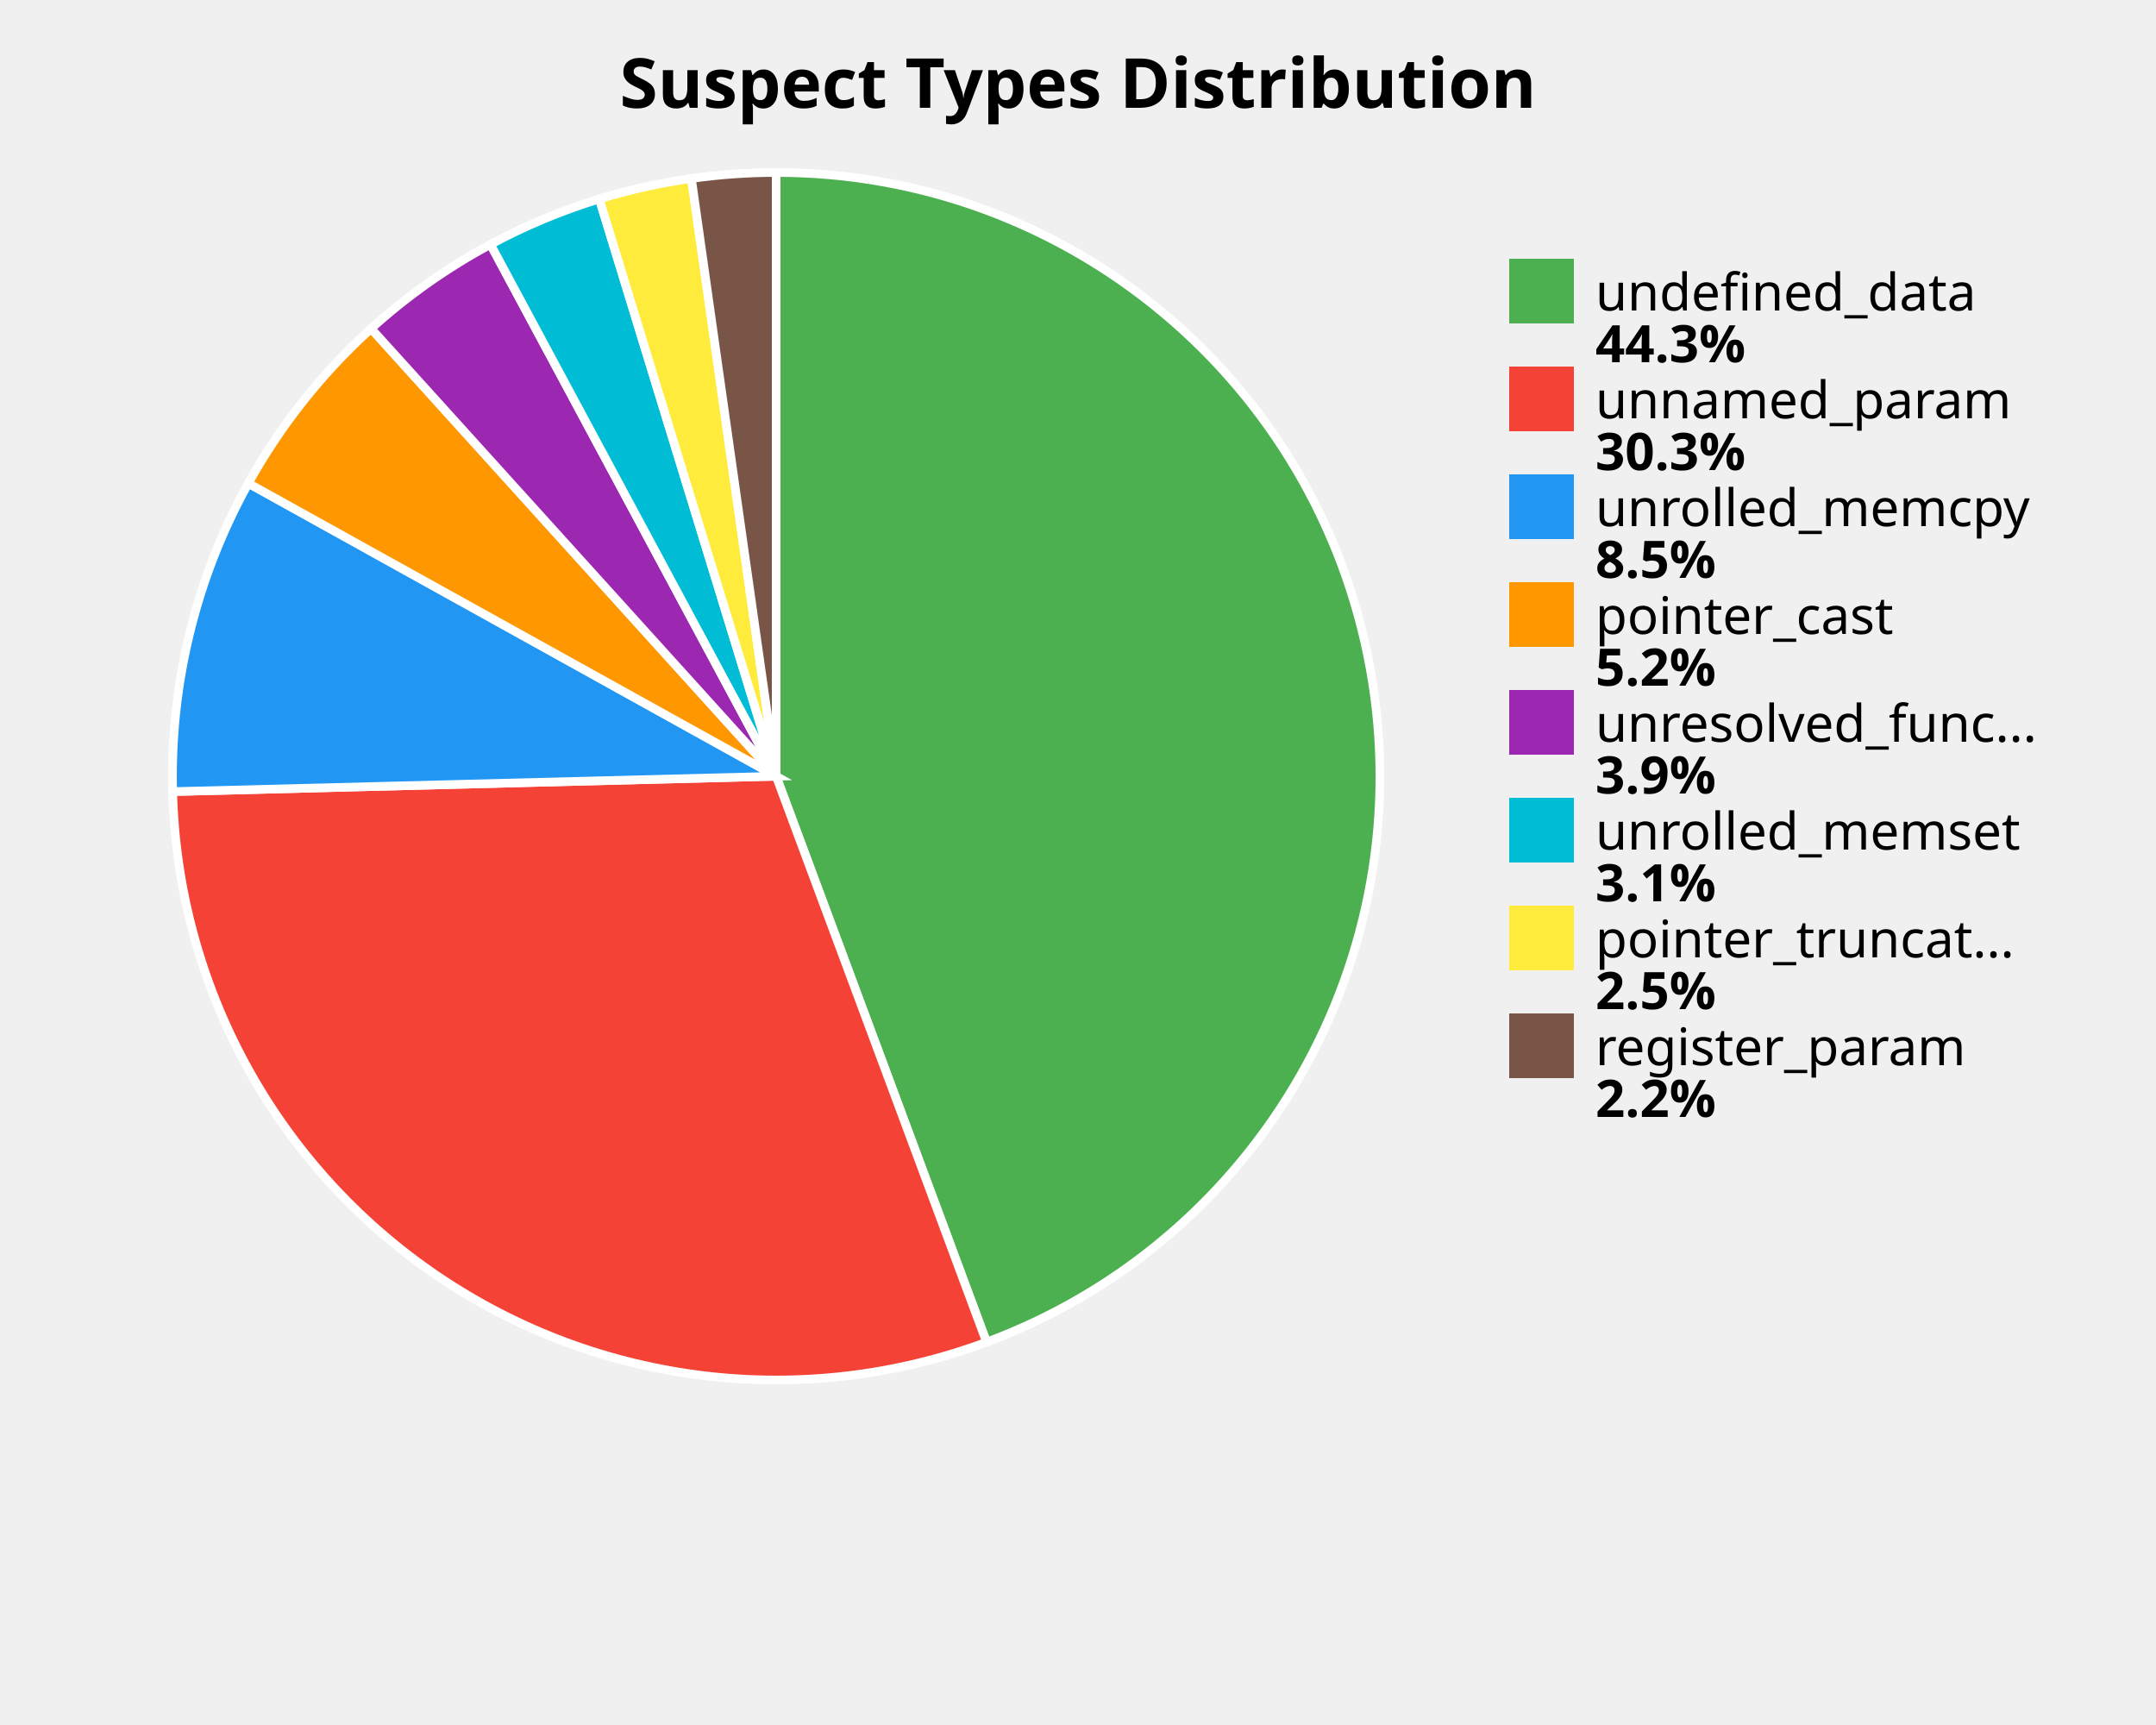
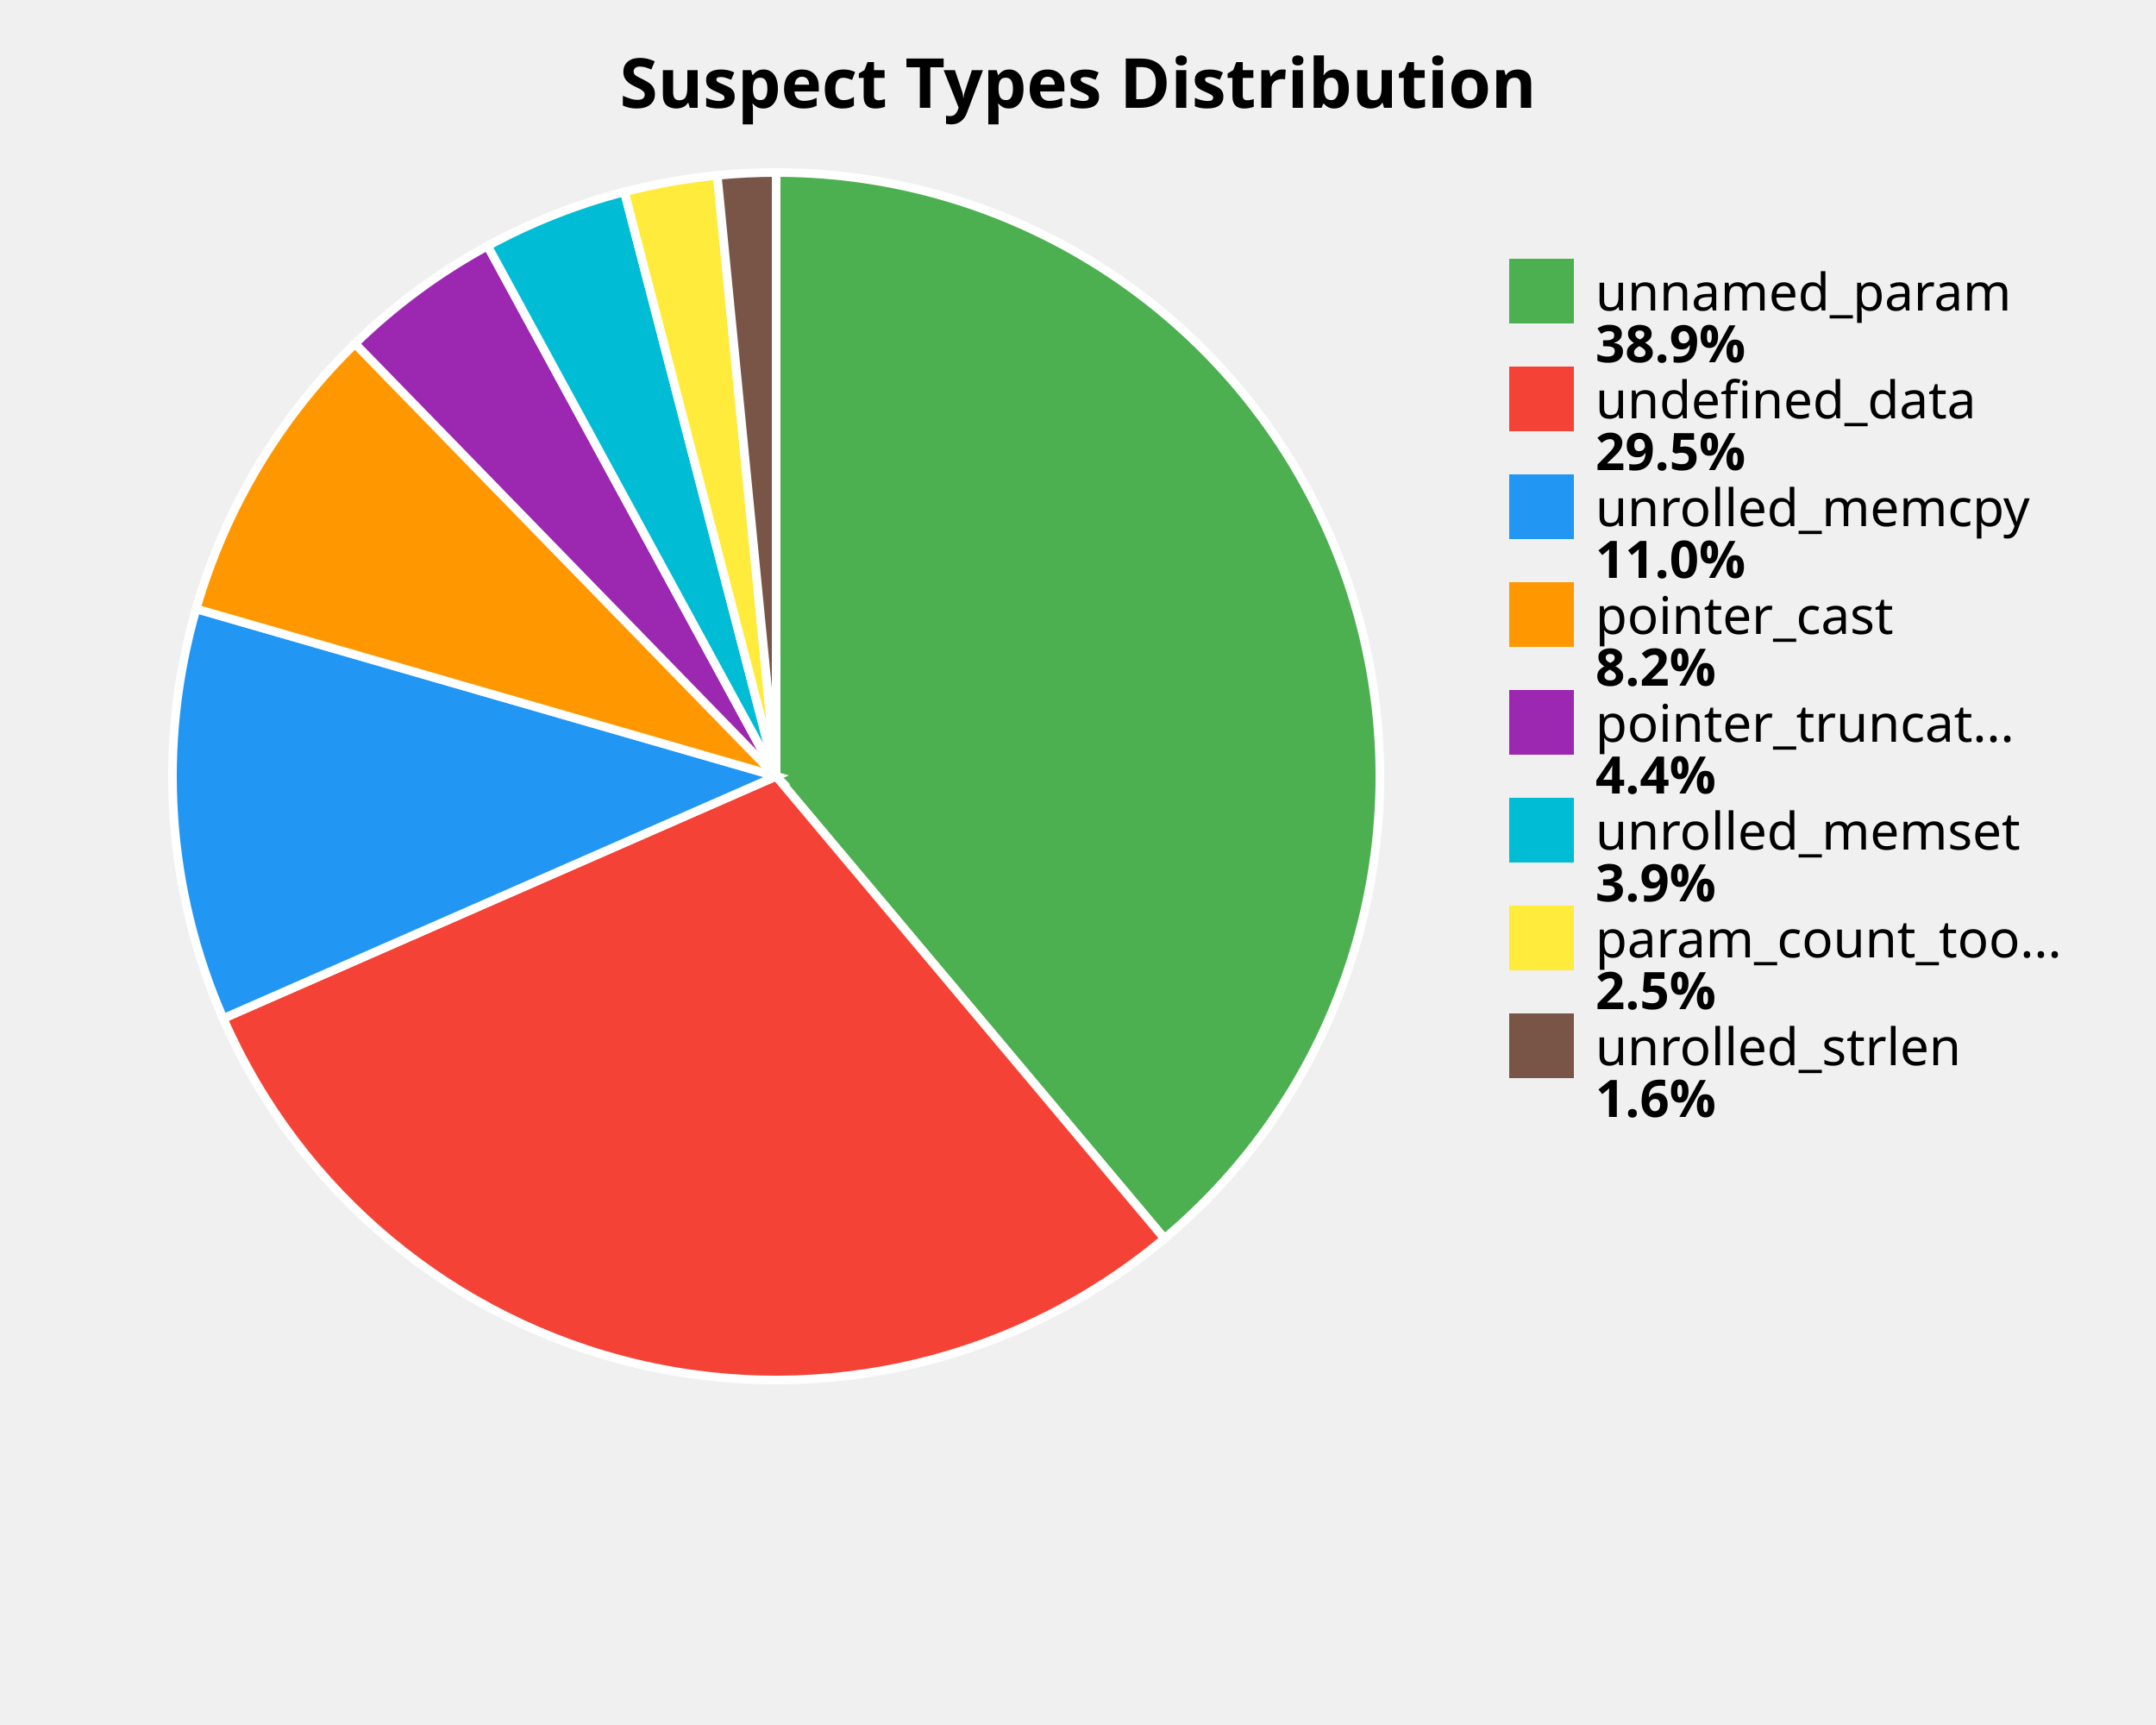
<svg xmlns="http://www.w3.org/2000/svg" width="500" height="400" viewBox="0 0 500 400">
  <style>
    .title { font: bold 16px sans-serif; }
    .label { font: 12px sans-serif; }
    .value { font: bold 12px sans-serif; }
  </style>
  <rect width="100%%" height="100%%" fill="white" />
  <text x="250" y="25" class="title" text-anchor="middle">Suspect Types Distribution</text>
-   <path d="M 180,180 L 180.00,40.00 A 140,140 0 0,1 228.80,311.22 Z" fill="#4CAF50" stroke="white" stroke-width="2" />
-   <path d="M 180,180 L 228.80,311.22 A 140,140 0 0,1 40.05,183.56 Z" fill="#F44336" stroke="white" stroke-width="2" />
-   <path d="M 180,180 L 40.05,183.56 A 140,140 0 0,1 57.59,112.07 Z" fill="#2196F3" stroke="white" stroke-width="2" />
-   <path d="M 180,180 L 57.59,112.07 A 140,140 0 0,1 86.06,76.19 Z" fill="#FF9800" stroke="white" stroke-width="2" />
-   <path d="M 180,180 L 86.06,76.19 A 140,140 0 0,1 113.75,56.67 Z" fill="#9C27B0" stroke="white" stroke-width="2" />
-   <path d="M 180,180 L 113.75,56.67 A 140,140 0 0,1 138.98,46.14 Z" fill="#00BCD4" stroke="white" stroke-width="2" />
-   <path d="M 180,180 L 138.98,46.14 A 140,140 0 0,1 160.35,41.39 Z" fill="#FFEB3B" stroke="white" stroke-width="2" />
-   <path d="M 180,180 L 160.35,41.39 A 140,140 0 0,1 180.00,40.00 Z" fill="#795548" stroke="white" stroke-width="2" />
+   <path d="M 180,180 L 180.00,40.00 A 140,140 0 0,1 270.05,287.20 Z" fill="#4CAF50" stroke="white" stroke-width="2" />
+   <path d="M 180,180 L 270.05,287.20 A 140,140 0 0,1 51.76,236.17 Z" fill="#F44336" stroke="white" stroke-width="2" />
+   <path d="M 180,180 L 51.76,236.17 A 140,140 0 0,1 45.49,141.18 Z" fill="#2196F3" stroke="white" stroke-width="2" />
+   <path d="M 180,180 L 45.49,141.18 A 140,140 0 0,1 82.34,79.68 Z" fill="#FF9800" stroke="white" stroke-width="2" />
+   <path d="M 180,180 L 82.34,79.68 A 140,140 0 0,1 113.08,57.03 Z" fill="#9C27B0" stroke="white" stroke-width="2" />
+   <path d="M 180,180 L 113.08,57.03 A 140,140 0 0,1 144.81,44.49 Z" fill="#00BCD4" stroke="white" stroke-width="2" />
+   <path d="M 180,180 L 144.81,44.49 A 140,140 0 0,1 166.34,40.67 Z" fill="#FFEB3B" stroke="white" stroke-width="2" />
+   <path d="M 180,180 L 166.34,40.67 A 140,140 0 0,1 180.00,40.00 Z" fill="#795548" stroke="white" stroke-width="2" />
  <rect x="350" y="60" width="15" height="15" fill="#4CAF50" />
-   <text x="370" y="72" class="label">undefined_data</text>
-   <text x="370" y="84" class="value">44.3%</text>
+   <text x="370" y="72" class="label">unnamed_param</text>
+   <text x="370" y="84" class="value">38.9%</text>
  <rect x="350" y="85" width="15" height="15" fill="#F44336" />
-   <text x="370" y="97" class="label">unnamed_param</text>
-   <text x="370" y="109" class="value">30.3%</text>
+   <text x="370" y="97" class="label">undefined_data</text>
+   <text x="370" y="109" class="value">29.5%</text>
  <rect x="350" y="110" width="15" height="15" fill="#2196F3" />
  <text x="370" y="122" class="label">unrolled_memcpy</text>
-   <text x="370" y="134" class="value">8.5%</text>
+   <text x="370" y="134" class="value">11.0%</text>
  <rect x="350" y="135" width="15" height="15" fill="#FF9800" />
  <text x="370" y="147" class="label">pointer_cast</text>
-   <text x="370" y="159" class="value">5.2%</text>
+   <text x="370" y="159" class="value">8.2%</text>
  <rect x="350" y="160" width="15" height="15" fill="#9C27B0" />
-   <text x="370" y="172" class="label">unresolved_func...</text>
-   <text x="370" y="184" class="value">3.9%</text>
+   <text x="370" y="172" class="label">pointer_truncat...</text>
+   <text x="370" y="184" class="value">4.4%</text>
  <rect x="350" y="185" width="15" height="15" fill="#00BCD4" />
  <text x="370" y="197" class="label">unrolled_memset</text>
-   <text x="370" y="209" class="value">3.1%</text>
+   <text x="370" y="209" class="value">3.9%</text>
  <rect x="350" y="210" width="15" height="15" fill="#FFEB3B" />
-   <text x="370" y="222" class="label">pointer_truncat...</text>
+   <text x="370" y="222" class="label">param_count_too...</text>
  <text x="370" y="234" class="value">2.5%</text>
  <rect x="350" y="235" width="15" height="15" fill="#795548" />
-   <text x="370" y="247" class="label">register_param</text>
-   <text x="370" y="259" class="value">2.2%</text>
+   <text x="370" y="247" class="label">unrolled_strlen</text>
+   <text x="370" y="259" class="value">1.6%</text>
</svg>
